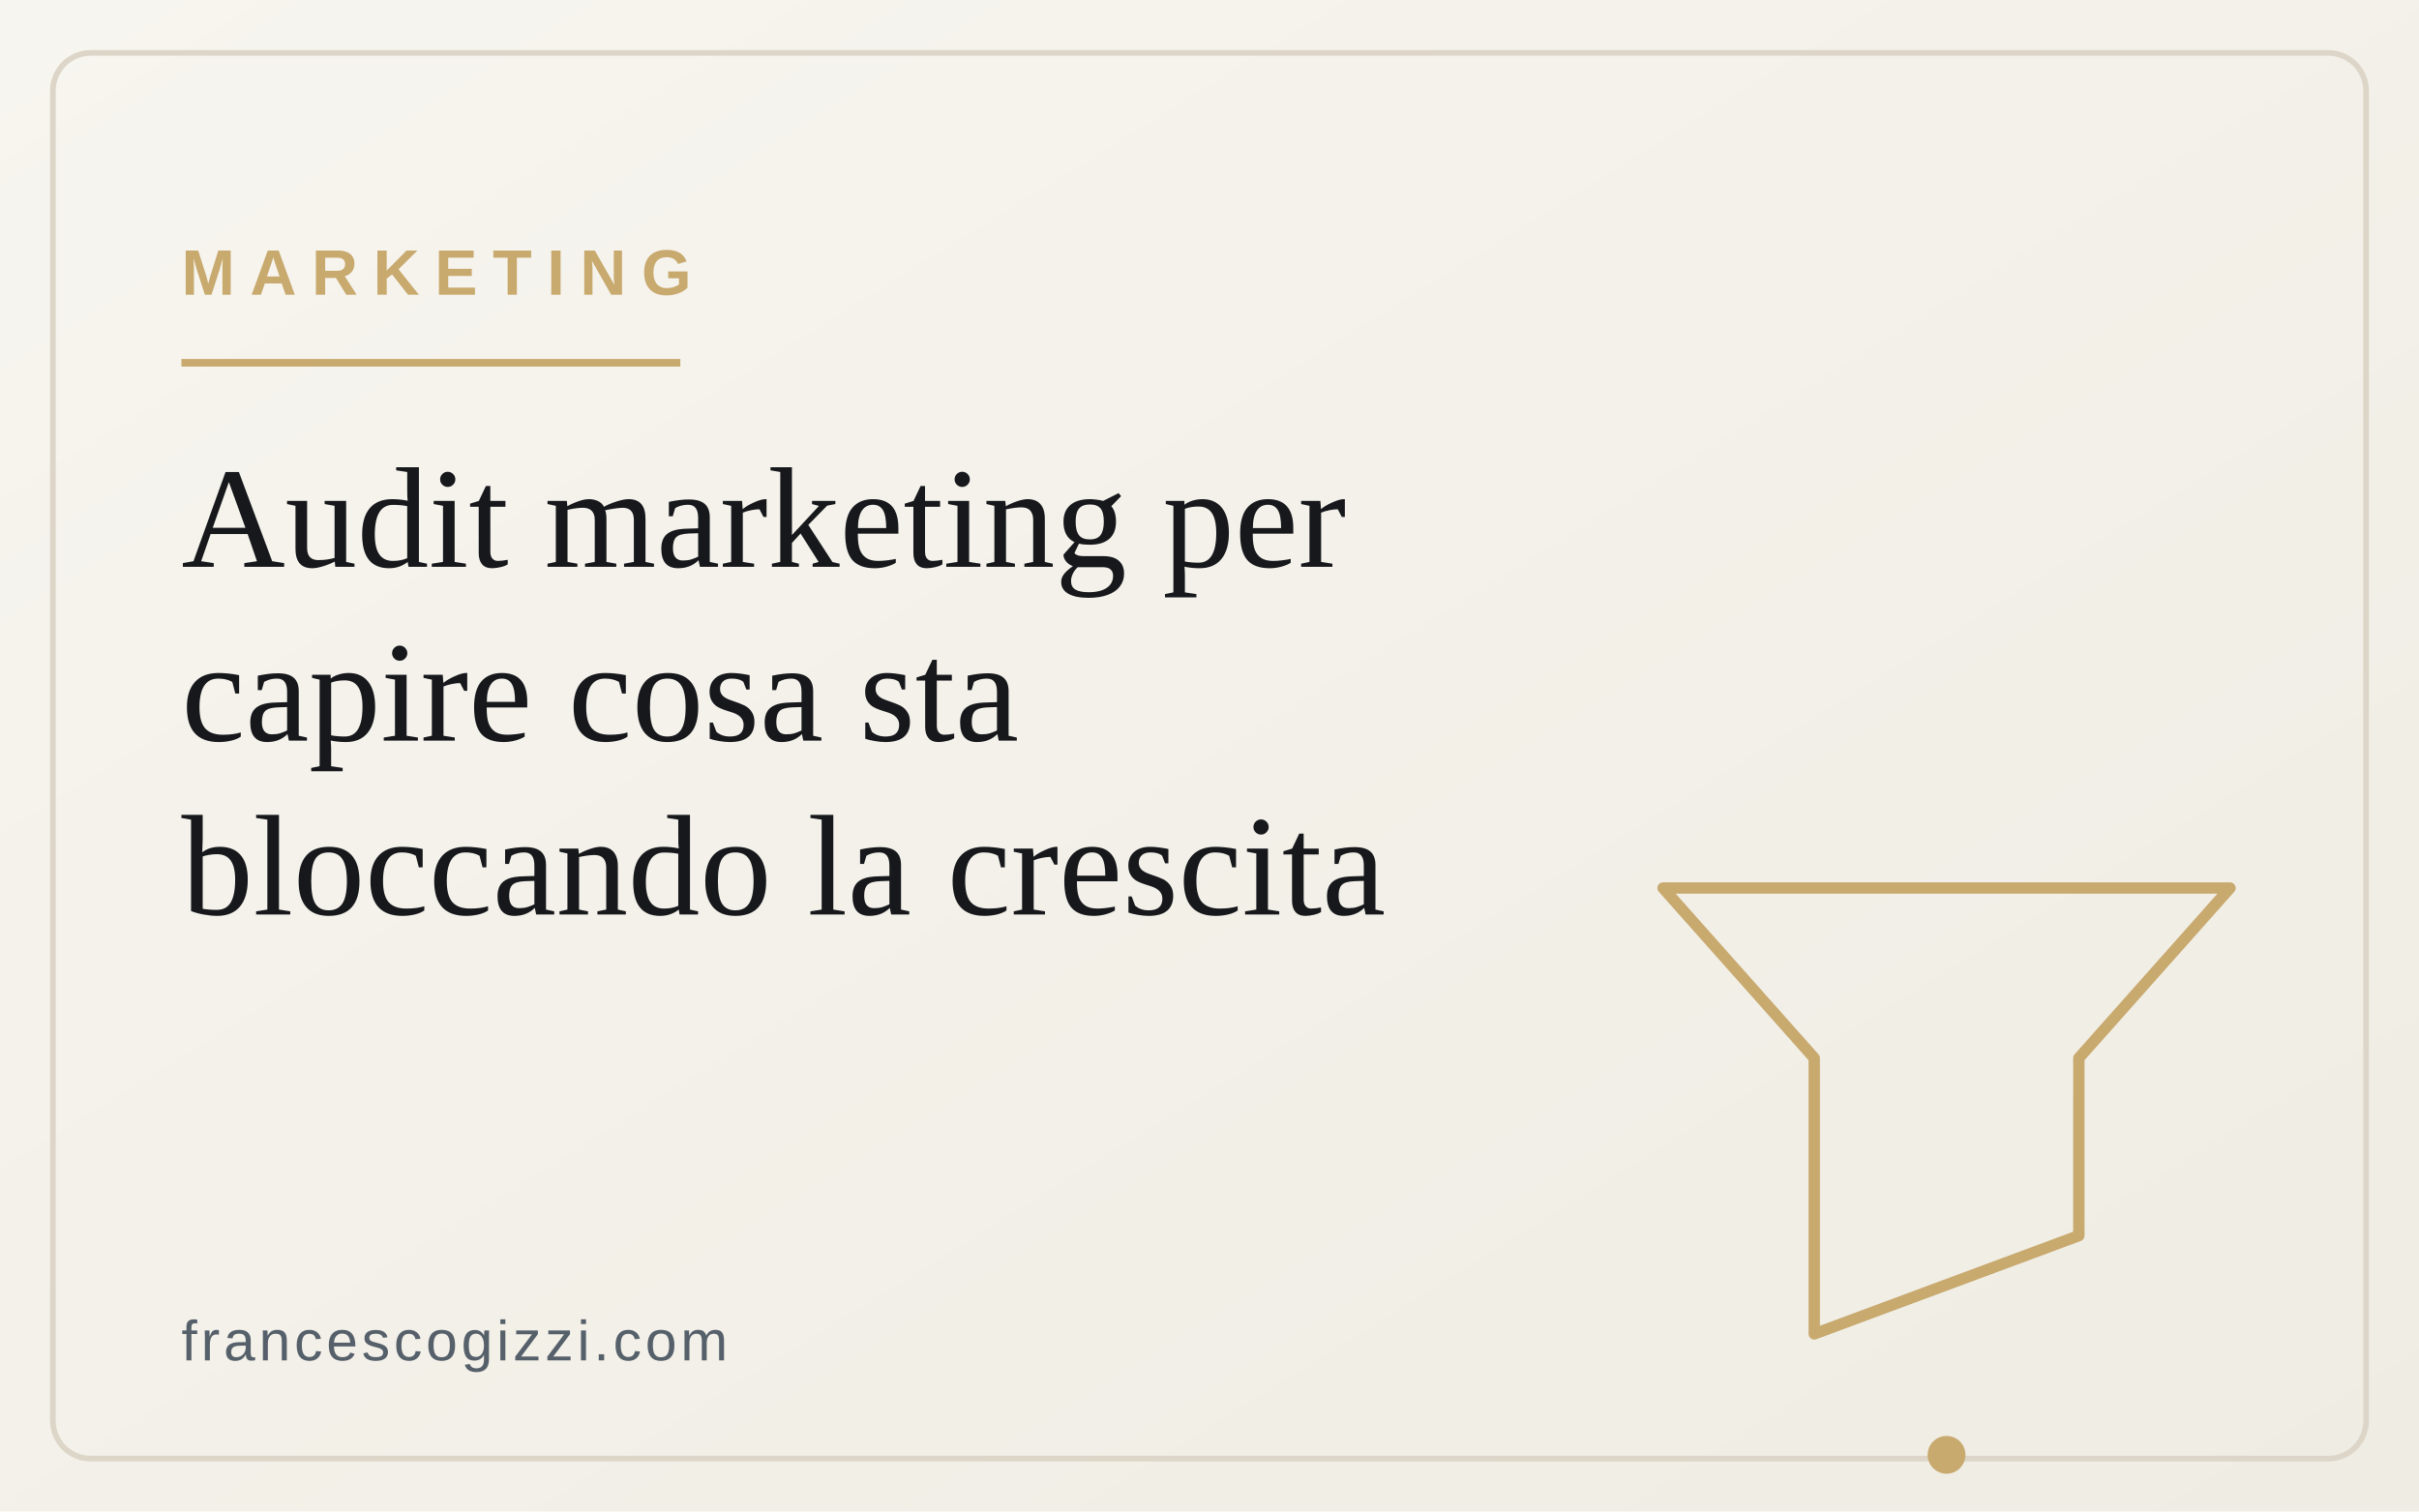
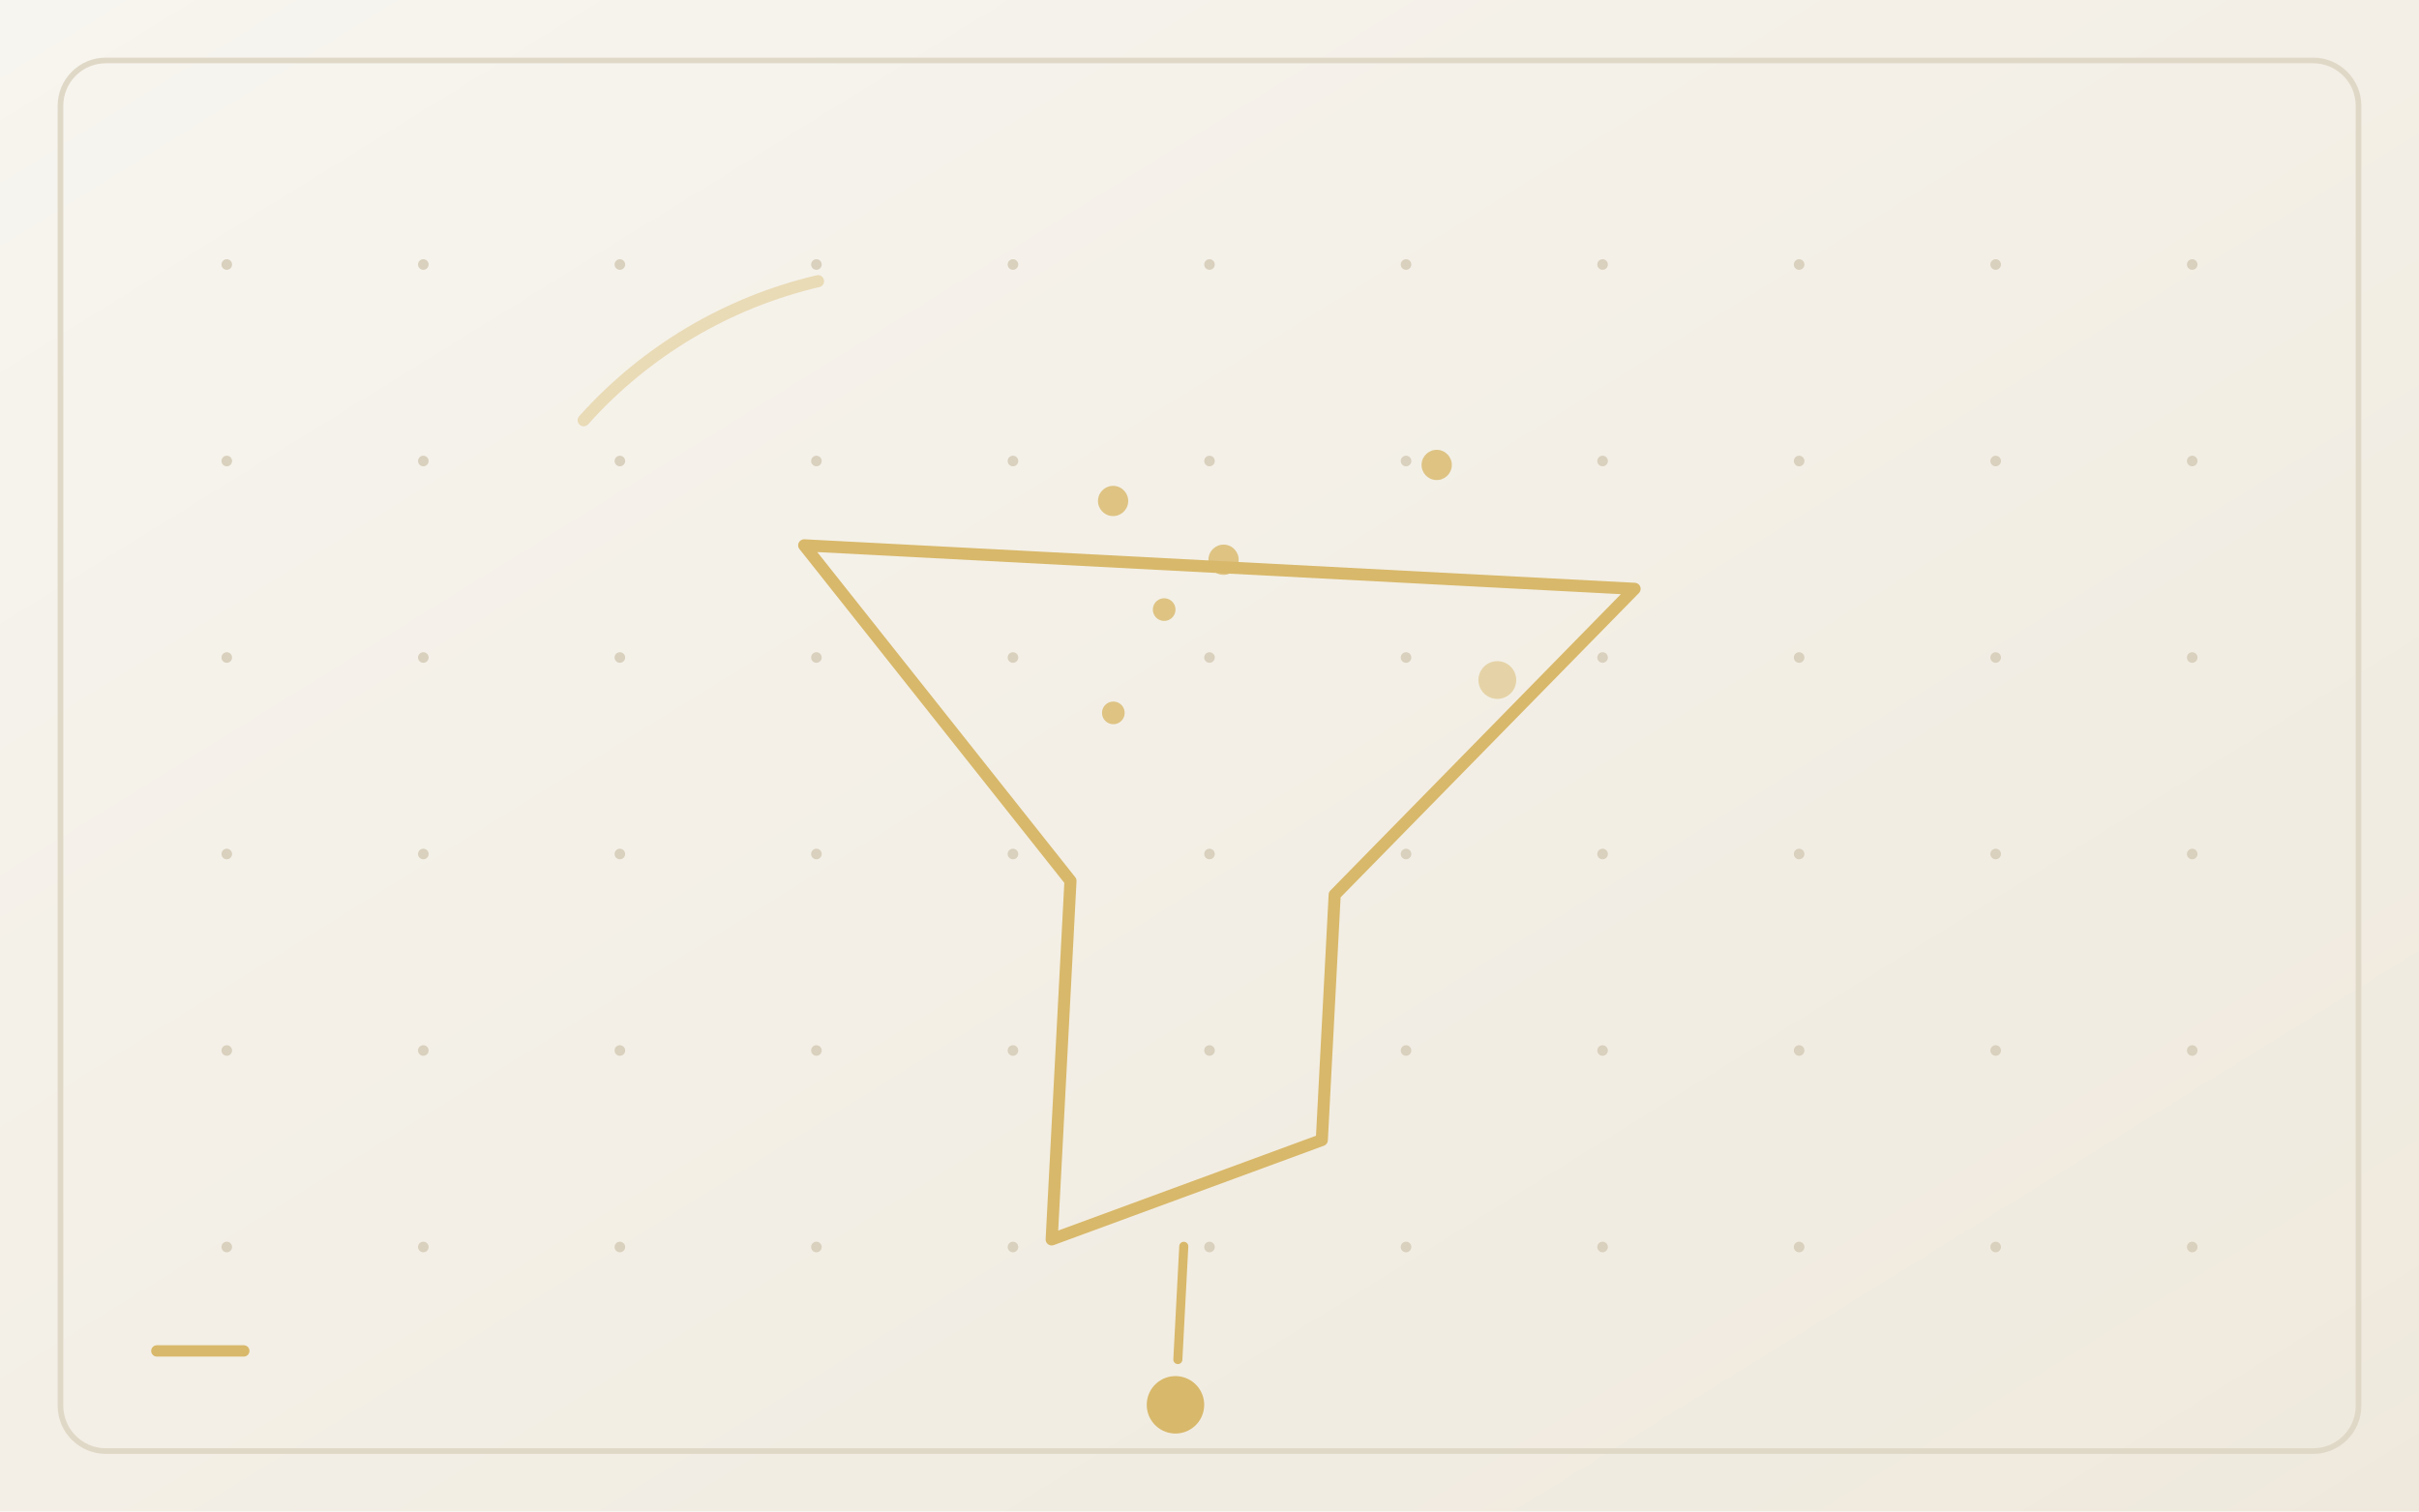
- <svg xmlns="http://www.w3.org/2000/svg" viewBox="0 0 640 400" width="640" height="400" role="img" aria-label="Audit marketing per capire cosa sta bloccando la crescita">
+ <svg xmlns="http://www.w3.org/2000/svg" viewBox="0 0 640 400" width="640" height="400">
  <defs>
    <linearGradient id="bg" x1="0" y1="0" x2="1" y2="1">
      <stop offset="0" stop-color="#f7f5ef" />
-       <stop offset="1" stop-color="#efece3" />
+       <stop offset="1" stop-color="#efe9dd" />
    </linearGradient>
  </defs>
  <rect width="640" height="400" fill="url(#bg)" />
-   <rect x="14" y="14" width="612" height="372" fill="none" stroke="#ddd6c8" stroke-width="1.5" rx="10" />
-   <text x="48" y="78" font-family="Arial,Helvetica,sans-serif" font-size="17" font-weight="700" letter-spacing="4" fill="#c8a96e">MARKETING</text>
-   <line x1="48" y1="96" x2="180" y2="96" stroke="#c8a96e" stroke-width="2" />
-   <text x="48" y="150" font-family="Georgia,'Times New Roman',serif" font-size="38" fill="#16181c">
-     <tspan x="48" dy="0">Audit marketing per</tspan>
-     <tspan x="48" dy="46">capire cosa sta</tspan>
-     <tspan x="48" dy="46">bloccando la crescita</tspan>
-   </text>
-   <g transform="translate(440,235)">
-     <path d="M0 0 H150 L110 45 V92 L40 118 V45 Z" stroke="#c8a96e" fill="none" stroke-width="3" stroke-linejoin="round" />
-     <circle cx="75" cy="150" r="5" fill="#c8a96e" />
+   <circle cx="60" cy="70" r="1.4" fill="#d9d0bd" />
+   <circle cx="60" cy="122" r="1.4" fill="#d9d0bd" />
+   <circle cx="60" cy="174" r="1.4" fill="#d9d0bd" />
+   <circle cx="60" cy="226" r="1.4" fill="#d9d0bd" />
+   <circle cx="60" cy="278" r="1.4" fill="#d9d0bd" />
+   <circle cx="60" cy="330" r="1.4" fill="#d9d0bd" />
+   <circle cx="112" cy="70" r="1.4" fill="#d9d0bd" />
+   <circle cx="112" cy="122" r="1.4" fill="#d9d0bd" />
+   <circle cx="112" cy="174" r="1.4" fill="#d9d0bd" />
+   <circle cx="112" cy="226" r="1.4" fill="#d9d0bd" />
+   <circle cx="112" cy="278" r="1.4" fill="#d9d0bd" />
+   <circle cx="112" cy="330" r="1.4" fill="#d9d0bd" />
+   <circle cx="164" cy="70" r="1.4" fill="#d9d0bd" />
+   <circle cx="164" cy="122" r="1.4" fill="#d9d0bd" />
+   <circle cx="164" cy="174" r="1.4" fill="#d9d0bd" />
+   <circle cx="164" cy="226" r="1.4" fill="#d9d0bd" />
+   <circle cx="164" cy="278" r="1.4" fill="#d9d0bd" />
+   <circle cx="164" cy="330" r="1.4" fill="#d9d0bd" />
+   <circle cx="216" cy="70" r="1.4" fill="#d9d0bd" />
+   <circle cx="216" cy="122" r="1.4" fill="#d9d0bd" />
+   <circle cx="216" cy="174" r="1.4" fill="#d9d0bd" />
+   <circle cx="216" cy="226" r="1.4" fill="#d9d0bd" />
+   <circle cx="216" cy="278" r="1.4" fill="#d9d0bd" />
+   <circle cx="216" cy="330" r="1.4" fill="#d9d0bd" />
+   <circle cx="268" cy="70" r="1.4" fill="#d9d0bd" />
+   <circle cx="268" cy="122" r="1.4" fill="#d9d0bd" />
+   <circle cx="268" cy="174" r="1.4" fill="#d9d0bd" />
+   <circle cx="268" cy="226" r="1.4" fill="#d9d0bd" />
+   <circle cx="268" cy="278" r="1.4" fill="#d9d0bd" />
+   <circle cx="268" cy="330" r="1.4" fill="#d9d0bd" />
+   <circle cx="320" cy="70" r="1.4" fill="#d9d0bd" />
+   <circle cx="320" cy="122" r="1.4" fill="#d9d0bd" />
+   <circle cx="320" cy="174" r="1.4" fill="#d9d0bd" />
+   <circle cx="320" cy="226" r="1.4" fill="#d9d0bd" />
+   <circle cx="320" cy="278" r="1.4" fill="#d9d0bd" />
+   <circle cx="320" cy="330" r="1.4" fill="#d9d0bd" />
+   <circle cx="372" cy="70" r="1.4" fill="#d9d0bd" />
+   <circle cx="372" cy="122" r="1.4" fill="#d9d0bd" />
+   <circle cx="372" cy="174" r="1.4" fill="#d9d0bd" />
+   <circle cx="372" cy="226" r="1.4" fill="#d9d0bd" />
+   <circle cx="372" cy="278" r="1.4" fill="#d9d0bd" />
+   <circle cx="372" cy="330" r="1.4" fill="#d9d0bd" />
+   <circle cx="424" cy="70" r="1.4" fill="#d9d0bd" />
+   <circle cx="424" cy="122" r="1.4" fill="#d9d0bd" />
+   <circle cx="424" cy="174" r="1.4" fill="#d9d0bd" />
+   <circle cx="424" cy="226" r="1.4" fill="#d9d0bd" />
+   <circle cx="424" cy="278" r="1.4" fill="#d9d0bd" />
+   <circle cx="424" cy="330" r="1.4" fill="#d9d0bd" />
+   <circle cx="476" cy="70" r="1.4" fill="#d9d0bd" />
+   <circle cx="476" cy="122" r="1.4" fill="#d9d0bd" />
+   <circle cx="476" cy="174" r="1.4" fill="#d9d0bd" />
+   <circle cx="476" cy="226" r="1.4" fill="#d9d0bd" />
+   <circle cx="476" cy="278" r="1.4" fill="#d9d0bd" />
+   <circle cx="476" cy="330" r="1.4" fill="#d9d0bd" />
+   <circle cx="528" cy="70" r="1.4" fill="#d9d0bd" />
+   <circle cx="528" cy="122" r="1.4" fill="#d9d0bd" />
+   <circle cx="528" cy="174" r="1.4" fill="#d9d0bd" />
+   <circle cx="528" cy="226" r="1.4" fill="#d9d0bd" />
+   <circle cx="528" cy="278" r="1.4" fill="#d9d0bd" />
+   <circle cx="528" cy="330" r="1.4" fill="#d9d0bd" />
+   <circle cx="580" cy="70" r="1.4" fill="#d9d0bd" />
+   <circle cx="580" cy="122" r="1.4" fill="#d9d0bd" />
+   <circle cx="580" cy="174" r="1.4" fill="#d9d0bd" />
+   <circle cx="580" cy="226" r="1.4" fill="#d9d0bd" />
+   <circle cx="580" cy="278" r="1.4" fill="#d9d0bd" />
+   <circle cx="580" cy="330" r="1.4" fill="#d9d0bd" />
+   <rect x="16" y="16" width="608" height="368" fill="none" stroke="#e0d8c7" stroke-width="1.5" rx="12" />
+   <g transform="rotate(3 320 200)">
+     <g stroke="#d8b86a" fill="none" stroke-width="3.2" stroke-linecap="round" stroke-linejoin="round">
+       <path d="M210 150 H430 L355 235 V300 L285 330 V235 Z" />
+       <path d="M320 360 V330" stroke-width="2.4" />
+       <circle cx="320" cy="372" r="6" fill="#d8b86a" />
+     </g>
+     <circle cx="376" cy="120" r="4" fill="#d8b86a" opacity="0.8" />
+     <circle cx="291" cy="134" r="4" fill="#d8b86a" opacity="0.8" />
+     <circle cx="321" cy="148" r="4" fill="#d8b86a" opacity="0.8" />
+     <circle cx="306" cy="162" r="3" fill="#d8b86a" opacity="0.8" />
+     <circle cx="395" cy="176" r="5" fill="#d8b86a" opacity="0.5" />
+     <circle cx="294" cy="190" r="3" fill="#d8b86a" opacity="0.8" />
+     <path d="M150 120 a120 120 0 0 1 60 -40" stroke="#d8b86a" fill="none" stroke-width="3.2" stroke-linecap="round" stroke-linejoin="round" opacity="0.4" />
  </g>
-   <text x="48" y="360" font-family="Arial,Helvetica,sans-serif" font-size="15" letter-spacing="1" fill="#56606a">francescogizzi.com</text>
+   <rect x="40" y="356" width="26" height="3" rx="1.5" fill="#d8b86a" />
</svg>
